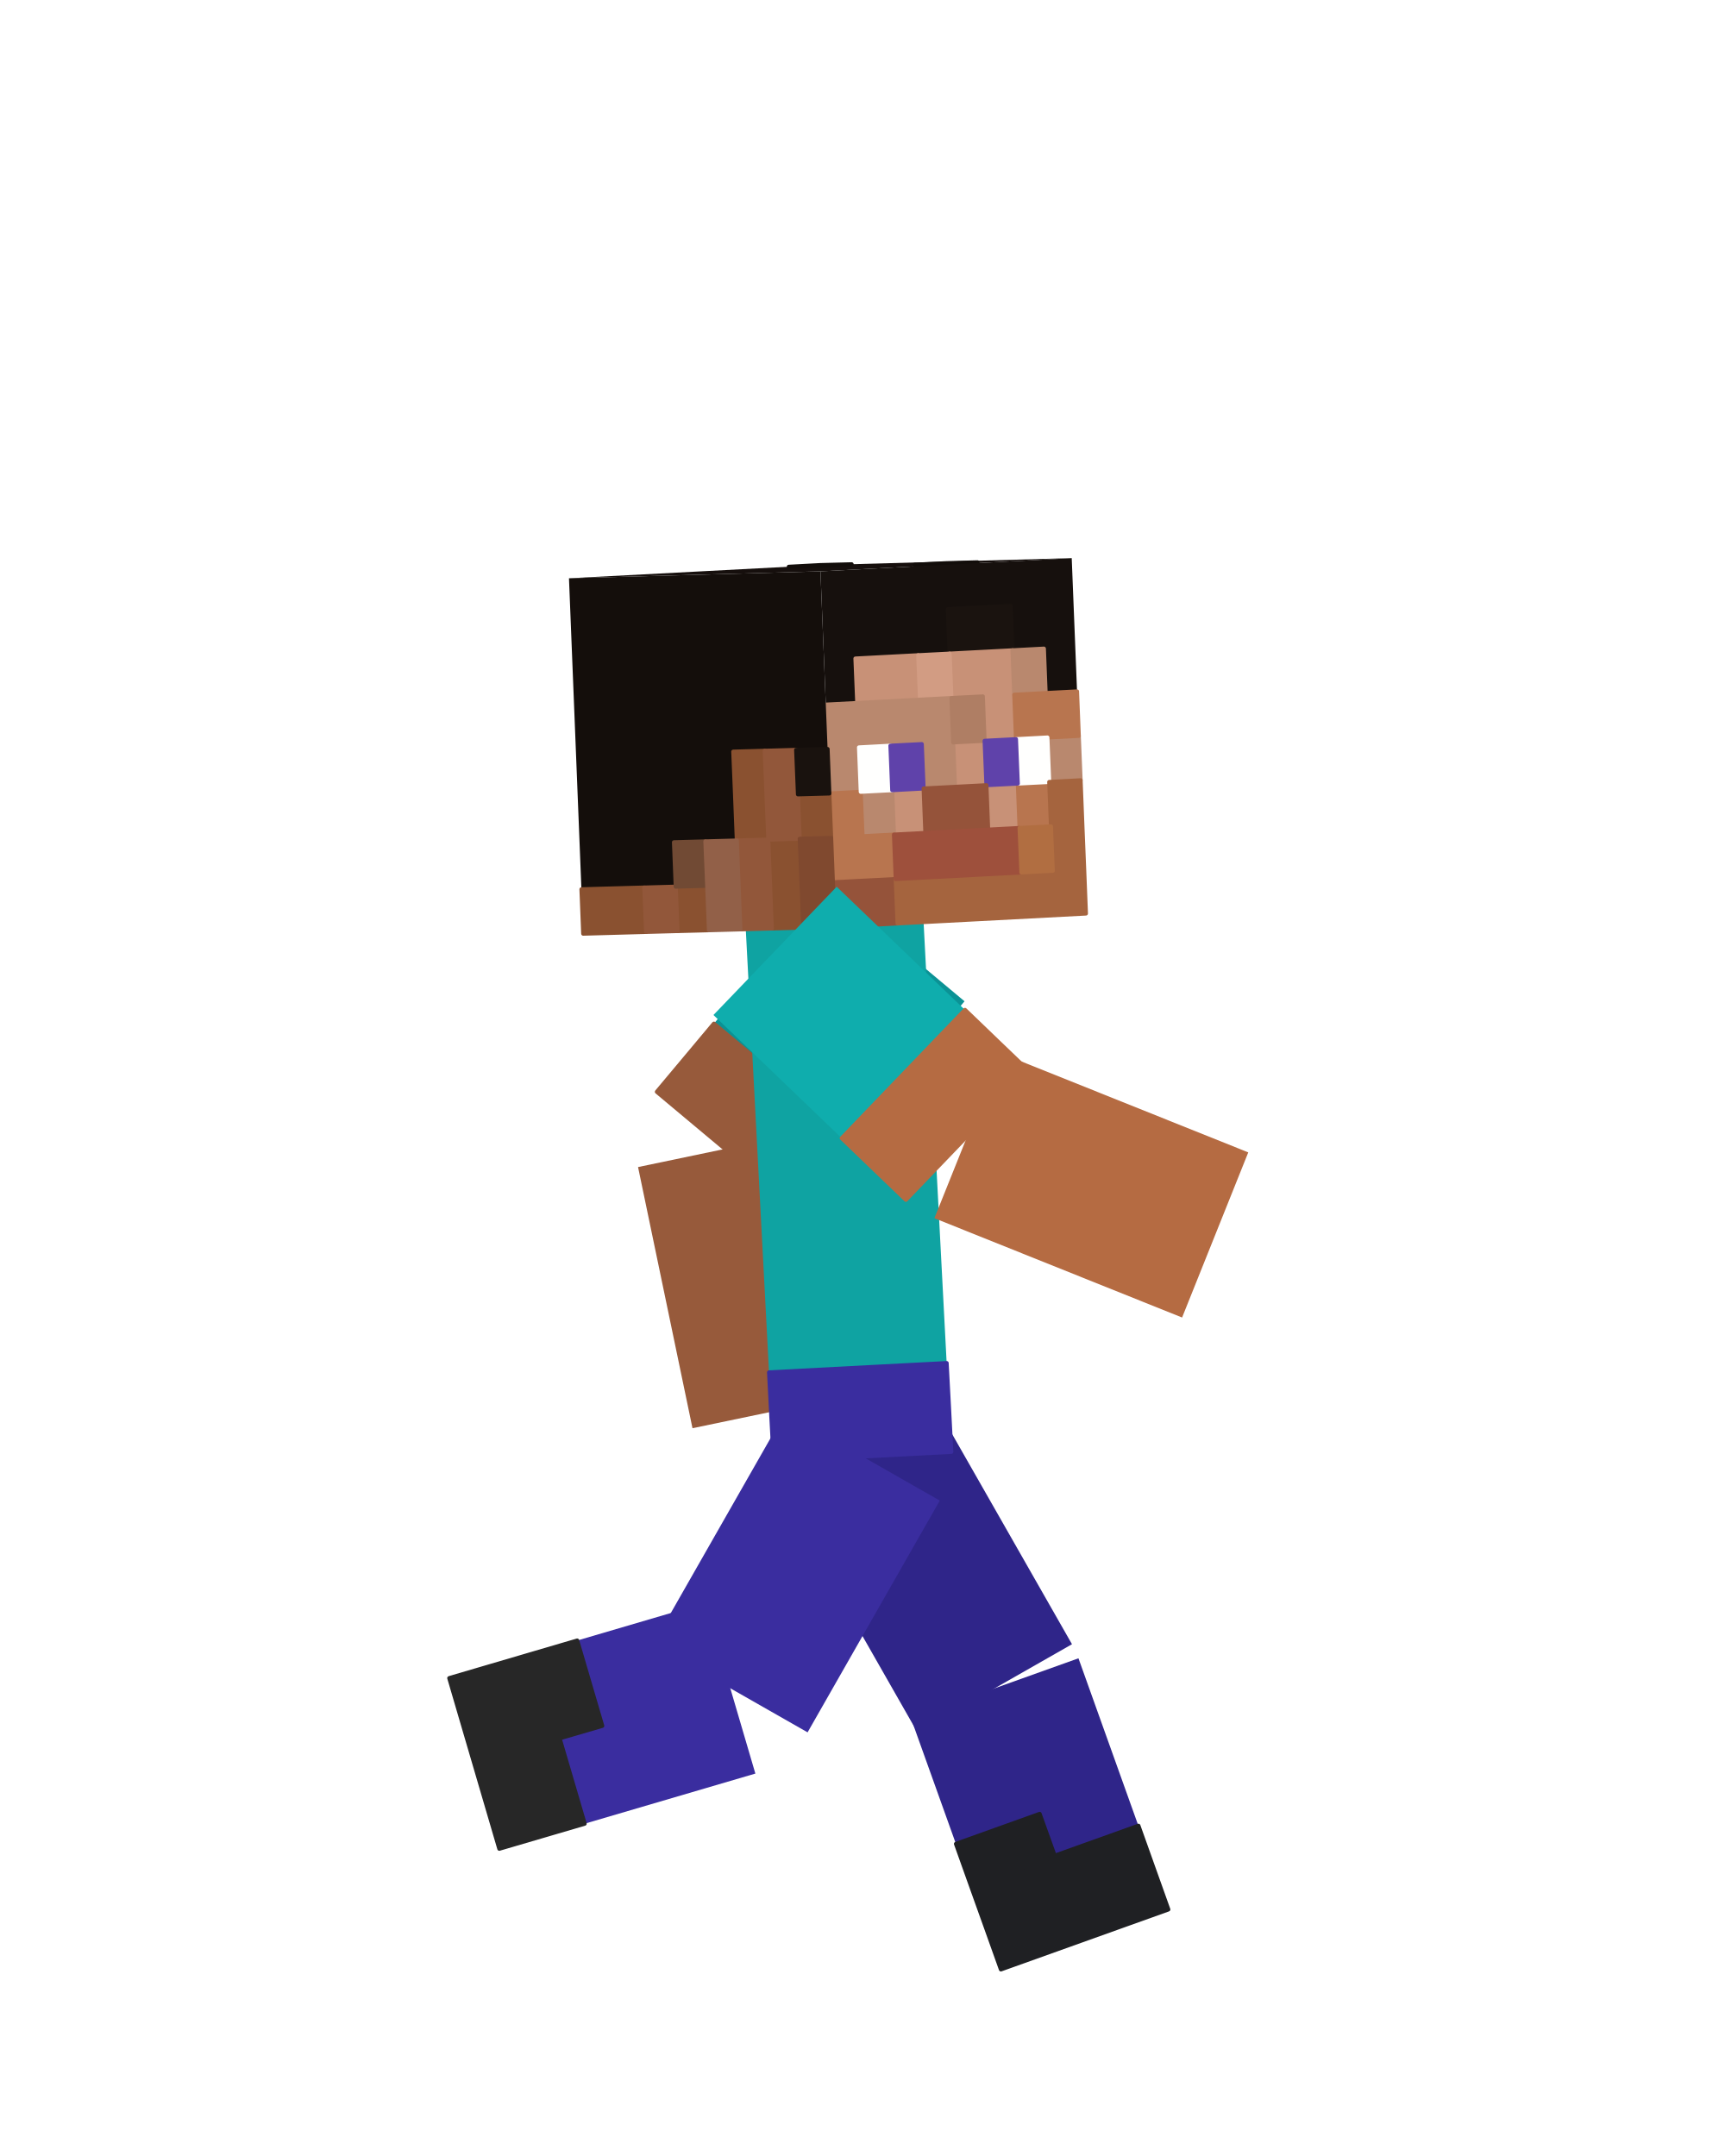
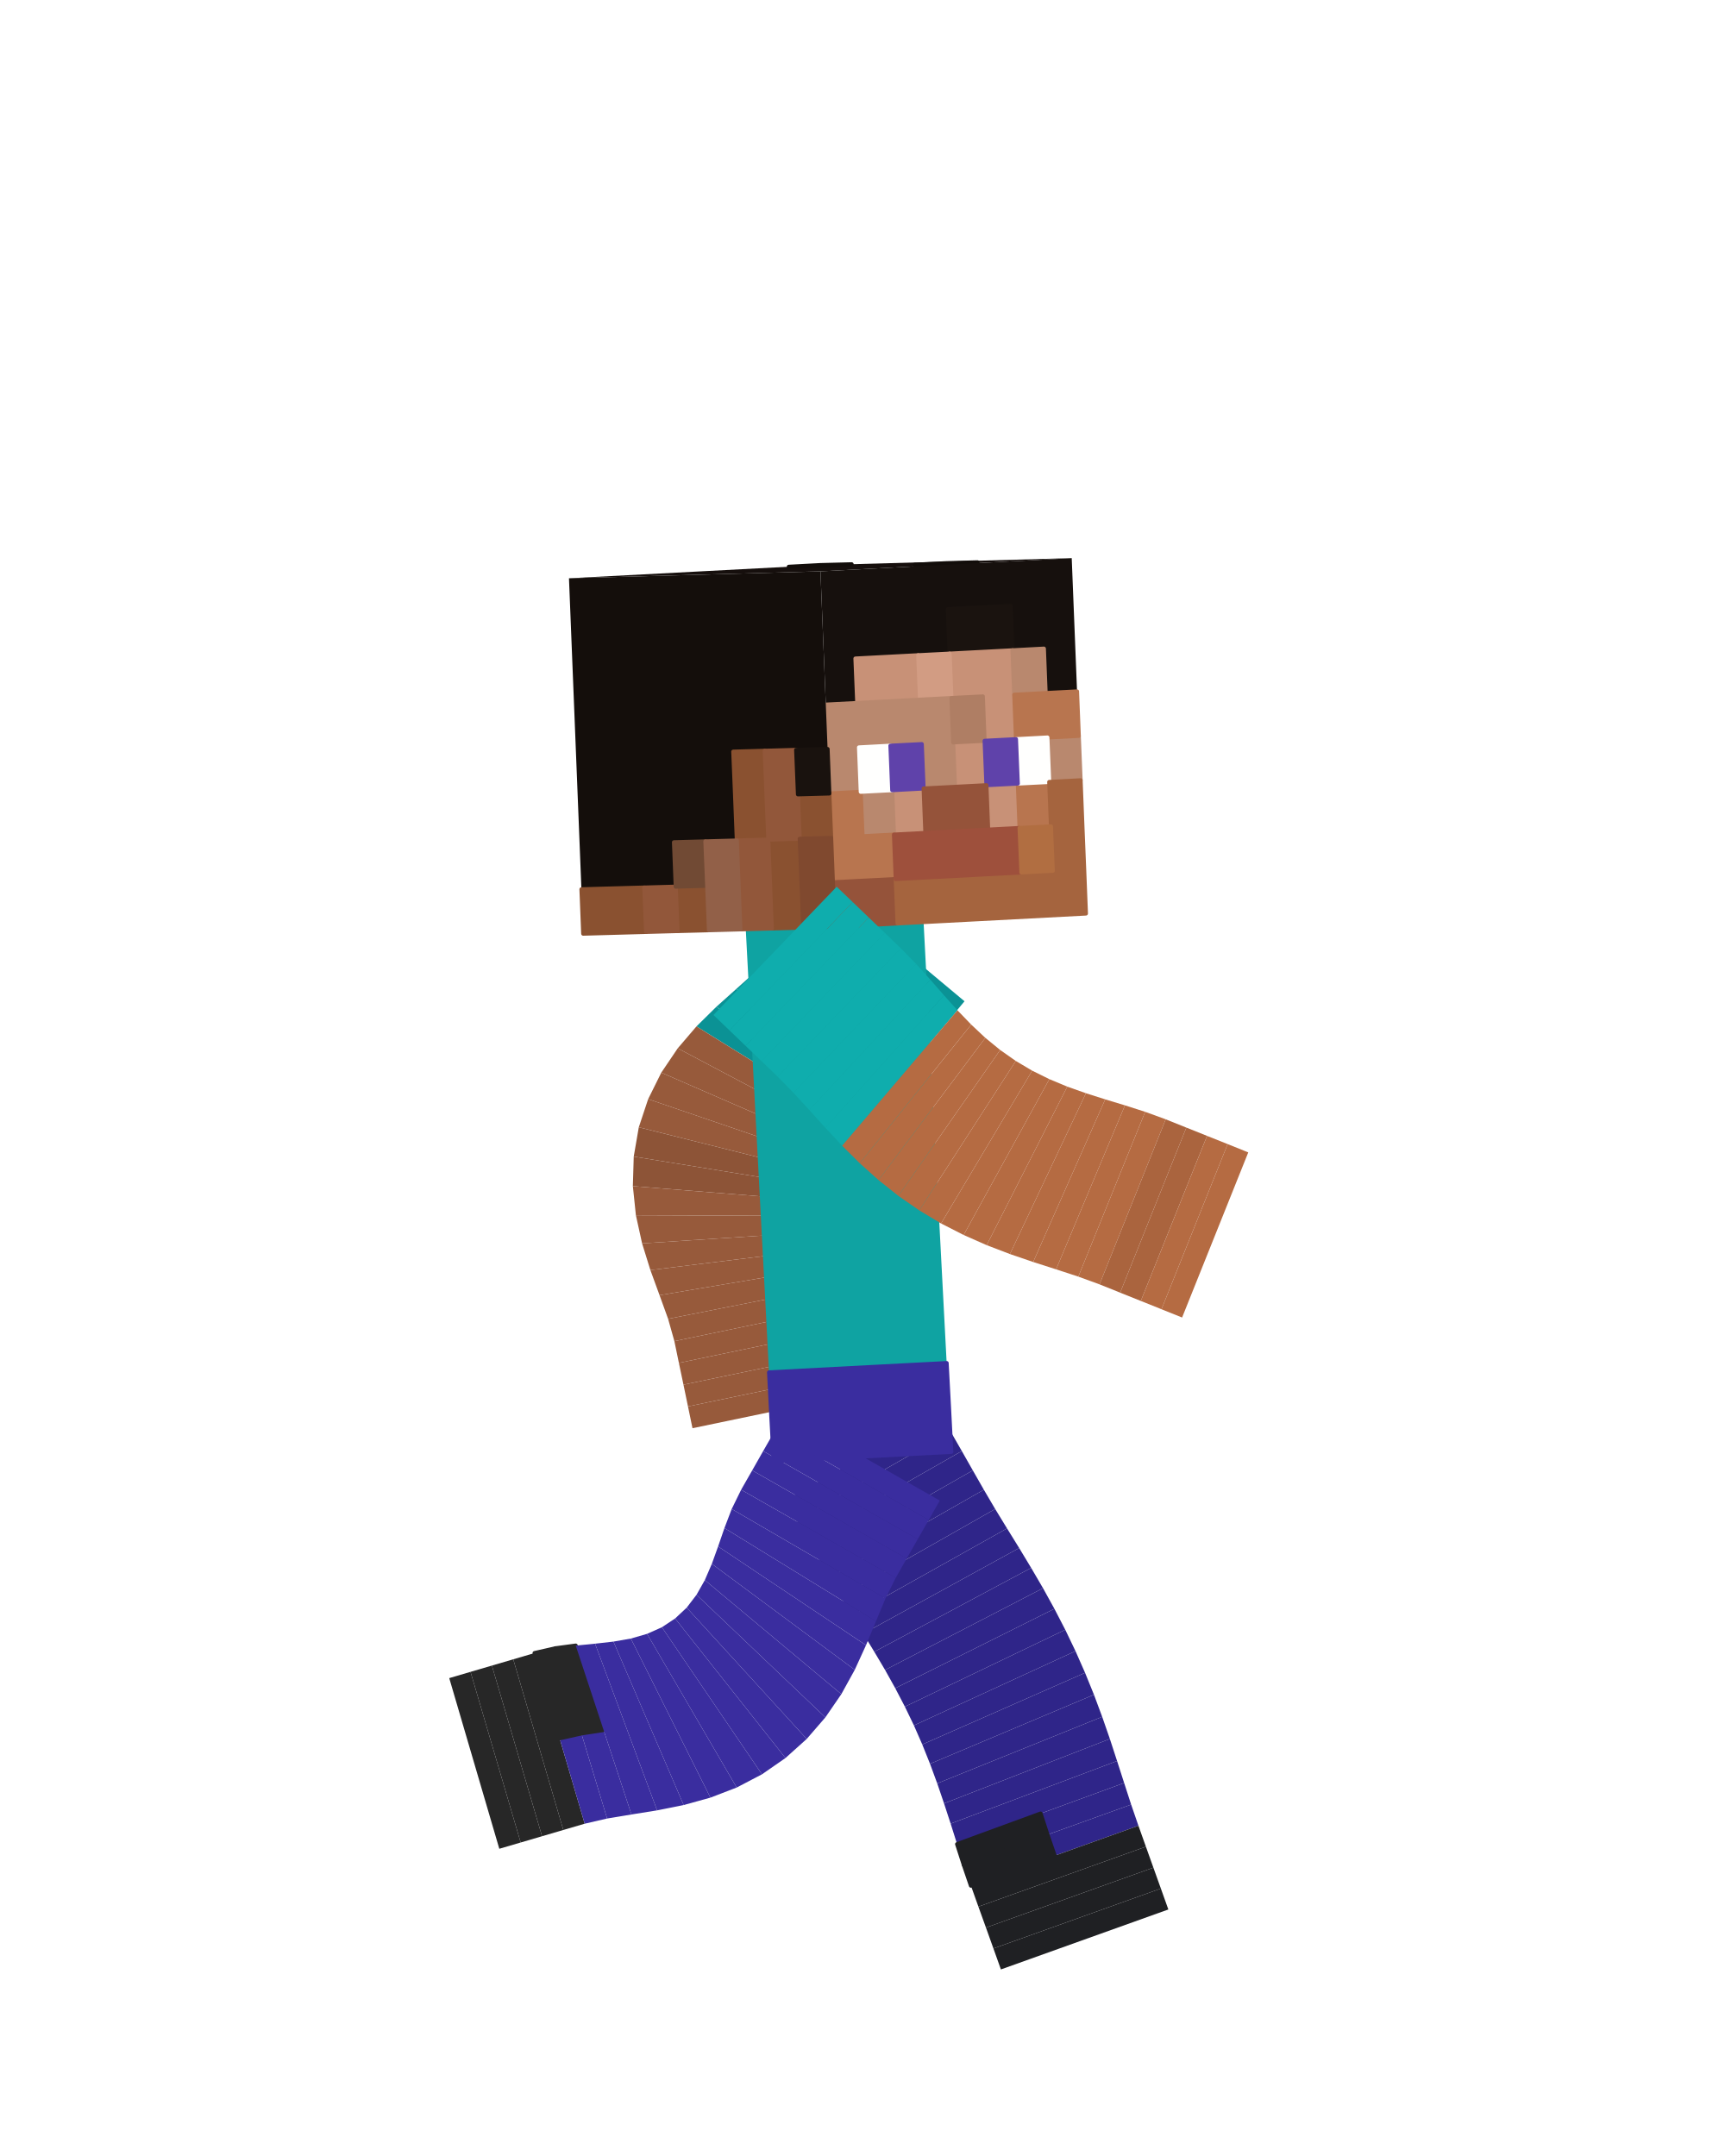
<svg xmlns="http://www.w3.org/2000/svg" viewBox="0 0 256 320" width="256" height="320" role="img" aria-labelledby="run-5-title">
  <g id="steve">
-     <g id="arm-left" aria-label="Left upper arm">
-       <g class="face" data-face="nx">
-         <path fill="#0b9295" d="M122.89 131.68L143.14 148.61L117.73 178.99L97.48 162.05Z" />
-         <path fill="#975a3b" stroke="#975a3b" stroke-width=".6" stroke-linejoin="round" d="M105.95 151.93L126.2 168.86L121.97 173.93L101.72 156.99ZM101.72 156.99L121.97 173.93L117.73 178.99L97.48 162.05Z" />
+     <g id="arm-left" aria-label="Left arm">
+       <g class="face" data-face="px">
+         <path fill="#0b9295" d="M143.14 148.61L122.89 131.68L120.77 134.21L141.02 151.15Z" />
+       </g>
+       <g class="face" data-face="px">
+         <path fill="#0b9295" d="M141.02 151.15L120.77 134.21L118.66 136.74L138.91 153.68Z" />
+       </g>
+       <g class="face" data-face="px">
+         <path fill="#0a898c" d="M138.91 153.68L118.66 136.74L116.54 139.27L136.79 156.21Z" />
+       </g>
+       <g class="face" data-face="px">
+         <path fill="#0a898c" d="M136.79 156.21L116.54 139.27L114.42 141.8L134.67 158.74Z" />
+       </g>
+       <g class="face" data-face="px">
+         <path fill="#0b9295" d="M134.67 158.74L114.42 141.8L112.04 144.29L132.46 161.02Z" />
+       </g>
+       <g class="face" data-face="px">
+         <path fill="#0b9295" d="M132.46 161.02L112.04 144.29L109.27 146.78L130.16 162.92Z" />
+       </g>
+       <g class="face" data-face="px">
+         <path fill="#0b9295" d="M130.16 162.92L109.27 146.78L106.31 149.43L127.9 164.63Z" />
+       </g>
+       <g class="face" data-face="px">
+         <path fill="#0b9295" d="M127.9 164.63L106.31 149.43L103.36 152.34L125.78 166.27Z" />
+       </g>
+       <g class="face" data-face="px">
+         <path fill="#975a3b" d="M125.78 166.27L103.36 152.34L100.58 155.59L123.91 167.95Z" />
+       </g>
+       <g class="face" data-face="px">
+         <path fill="#975a3b" d="M123.91 167.95L100.58 155.59L98.14 159.2L122.35 169.74Z" />
+       </g>
+       <g class="face" data-face="px">
+         <path fill="#975a3b" d="M122.35 169.74L98.14 159.2L96.19 163.13L121.17 171.67Z" />
+       </g>
+       <g class="face" data-face="px">
+         <path fill="#975a3b" d="M121.17 171.67L96.19 163.13L94.8 167.31L120.41 173.73Z" />
      </g>
    </g>
    <g id="forearm-left" aria-label="Left forearm">
-       <g class="face" data-face="nx">
-         <path fill="#975a3b" d="M94.69 173.22L120.53 167.82L128.62 206.59L102.77 211.98Z" />
-       </g>
-     </g>
-     <g id="leg-left" aria-label="Left thigh">
-       <g class="face" data-face="nx">
-         <path fill="#2f2589" d="M116.53 222.72L139.47 209.64L159.09 244.04L136.15 257.12Z" />
+       <g class="face" data-face="px">
+         <path fill="#8d5437" d="M120.41 173.73L94.8 167.31L94.05 171.66L120.11 175.9Z" />
+       </g>
+       <g class="face" data-face="px">
+         <path fill="#8d5437" d="M120.11 175.9L94.05 171.66L93.92 176.05L120.24 178.15Z" />
+       </g>
+       <g class="face" data-face="px">
+         <path fill="#975a3b" d="M120.24 178.15L93.92 176.05L94.37 180.37L120.77 180.47Z" />
+       </g>
+       <g class="face" data-face="px">
+         <path fill="#975a3b" d="M120.77 180.47L94.37 180.37L95.29 184.55L121.63 182.84Z" />
+       </g>
+       <g class="face" data-face="px">
+         <path fill="#975a3b" d="M121.63 182.84L95.29 184.55L96.52 188.51L122.72 185.28Z" />
+       </g>
+       <g class="face" data-face="px">
+         <path fill="#975a3b" d="M122.72 185.28L96.52 188.51L97.88 192.24L123.91 187.85Z" />
+       </g>
+       <g class="face" data-face="px">
+         <path fill="#975a3b" d="M123.91 187.85L97.88 192.24L99.15 195.75L125.05 190.61Z" />
+       </g>
+       <g class="face" data-face="px">
+         <path fill="#975a3b" d="M125.05 190.61L99.15 195.75L100.08 199.06L125.92 193.67Z" />
+       </g>
+       <g class="face" data-face="px">
+         <path fill="#975a3b" d="M125.92 193.67L100.08 199.06L100.75 202.29L126.6 196.9Z" />
+       </g>
+       <g class="face" data-face="px">
+         <path fill="#975a3b" d="M126.6 196.9L100.75 202.29L101.43 205.52L127.27 200.13Z" />
+       </g>
+       <g class="face" data-face="px">
+         <path fill="#975a3b" d="M127.27 200.13L101.43 205.52L102.1 208.75L127.94 203.36Z" />
+       </g>
+       <g class="face" data-face="px">
+         <path fill="#975a3b" d="M127.94 203.36L102.1 208.75L102.77 211.98L128.62 206.59Z" />
+       </g>
+     </g>
+     <g id="leg-left" aria-label="Left leg">
+       <g class="face" data-face="px">
+         <path fill="#2f2589" d="M139.47 209.64L116.53 222.72L118.17 225.59L141.1 212.51Z" />
+       </g>
+       <g class="face" data-face="px">
+         <path fill="#2f2589" d="M141.1 212.51L118.17 225.59L119.8 228.45L142.74 215.37Z" />
+       </g>
+       <g class="face" data-face="px">
+         <path fill="#2f2589" d="M142.74 215.37L119.8 228.45L121.44 231.32L144.37 218.24Z" />
+       </g>
+       <g class="face" data-face="px">
+         <path fill="#2f2589" d="M144.37 218.24L121.44 231.32L123.07 234.19L146.01 221.11Z" />
+       </g>
+       <g class="face" data-face="px">
+         <path fill="#2f2589" d="M146.01 221.11L123.07 234.19L124.74 237.01L147.69 223.97Z" />
+       </g>
+       <g class="face" data-face="px">
+         <path fill="#2f2589" d="M147.69 223.97L124.74 237.01L126.42 239.76L149.45 226.85Z" />
+       </g>
+       <g class="face" data-face="px">
+         <path fill="#2f2589" d="M149.45 226.85L126.42 239.76L128.11 242.47L151.25 229.76Z" />
+       </g>
+       <g class="face" data-face="px">
+         <path fill="#2f2589" d="M151.25 229.76L128.11 242.47L129.75 245.16L153.03 232.71Z" />
+       </g>
+       <g class="face" data-face="px">
+         <path fill="#2f2589" d="M153.03 232.71L129.75 245.16L131.35 247.86L154.79 235.72Z" />
+       </g>
+       <g class="face" data-face="px">
+         <path fill="#2f2589" d="M154.79 235.72L131.35 247.86L132.86 250.57L156.48 238.78Z" />
+       </g>
+       <g class="face" data-face="px">
+         <path fill="#2f2589" d="M156.48 238.78L132.86 250.57L134.29 253.31L158.09 241.89Z" />
+       </g>
+       <g class="face" data-face="px">
+         <path fill="#2f2589" d="M158.09 241.89L134.29 253.31L135.63 256.09L159.61 245.06Z" />
      </g>
    </g>
    <g id="shin-left" aria-label="Left shin">
-       <g class="face" data-face="nx">
-         <path fill="#2f2589" d="M135.19 255.03L160.05 246.13L173.39 283.41L148.54 292.31Z" />
-         <path fill="#1f2023" stroke="#1f2023" stroke-width=".6" stroke-linejoin="round" d="M141.87 273.67L154.29 269.22L156.52 275.43L144.09 279.88ZM144.09 279.88L168.95 270.98L171.17 277.2L146.32 286.1ZM146.32 286.1L171.17 277.2L173.39 283.41L148.54 292.31Z" />
+       <g class="face" data-face="px">
+         <path fill="#2f2589" d="M159.61 245.06L135.63 256.09L136.87 258.92L161.03 248.28Z" />
+       </g>
+       <g class="face" data-face="px">
+         <path fill="#2f2589" d="M161.03 248.28L136.87 258.92L138.02 261.79L162.35 251.53Z" />
+       </g>
+       <g class="face" data-face="px">
+         <path fill="#2f2589" d="M162.35 251.53L138.02 261.79L139.09 264.7L163.57 254.81Z" />
+       </g>
+       <g class="face" data-face="px">
+         <path fill="#2f2589" d="M163.57 254.81L139.09 264.7L140.1 267.67L164.71 258.09Z" />
+       </g>
+       <g class="face" data-face="px">
+         <path fill="#2f2589" d="M164.71 258.09L140.1 267.67L141.08 270.67L165.78 261.37Z" />
+       </g>
+       <g class="face" data-face="px">
+         <path fill="#2f2589" d="M165.78 261.37L141.08 270.67L142.04 273.71L166.83 264.63Z" />
+       </g>
+       <g class="face" data-face="px">
+         <path fill="#2f2589" d="M166.83 264.63L142.04 273.71L143.03 276.78L167.87 267.84Z" />
+         <path fill="#1f2023" stroke="#1f2023" stroke-width=".6" stroke-linejoin="round" d="M154.43 269.17L142.04 273.71L143.03 276.78L155.45 272.31Z" />
+       </g>
+       <g class="face" data-face="px">
+         <path fill="#2f2589" d="M167.87 267.84L143.03 276.78L144.09 279.88L168.95 270.98Z" />
+         <path fill="#1f2023" stroke="#1f2023" stroke-width=".6" stroke-linejoin="round" d="M155.45 272.31L143.03 276.78L144.09 279.88L156.52 275.43Z" />
+       </g>
+       <g class="face" data-face="px">
+         <path fill="#1f2023" d="M168.95 270.98L144.09 279.88L145.2 282.99L170.06 274.09Z" />
+       </g>
+       <g class="face" data-face="px">
+         <path fill="#1f2023" d="M170.06 274.09L145.2 282.99L146.32 286.1L171.17 277.2Z" />
+       </g>
+       <g class="face" data-face="px">
+         <path fill="#1f2023" d="M171.17 277.2L146.32 286.1L147.43 289.2L172.28 280.3Z" />
+       </g>
+       <g class="face" data-face="px">
+         <path fill="#1f2023" d="M172.28 280.3L147.43 289.2L148.54 292.31L173.39 283.41Z" />
      </g>
    </g>
    <g id="torso" aria-label="Torso">
      <g class="face" data-face="nx">
        <path fill="#0fa3a2" d="M110.67 137.78L137.04 136.4L141.18 215.49L114.82 216.87Z" />
        <path fill="#3a2d9f" stroke="#3a2d9f" stroke-width=".6" stroke-linejoin="round" d="M114.13 203.69L140.49 202.31L140.84 208.9L114.47 210.28ZM114.47 210.28L140.84 208.9L141.18 215.49L114.82 216.87Z" />
      </g>
    </g>
    <g id="head" aria-label="Head">
      <g class="face" data-face="top">
        <path fill="#160f0d" d="M84.44 85.83L121.72 83.87L159.05 82.84L121.76 84.8Z" />
        <path fill="#120d0a" stroke="#120d0a" stroke-width=".6" stroke-linejoin="round" d="M117.06 84.12L121.72 83.87L126.39 83.75L121.73 83.99ZM135.73 83.83L140.4 83.59L145.06 83.46L140.4 83.7Z" />
      </g>
      <g class="face" data-face="front">
        <path fill="#16100d" d="M121.76 84.8L159.05 82.84L161.16 135.59L123.88 137.55Z" />
        <path fill="#1a130f" stroke="#1a130f" stroke-width=".6" stroke-linejoin="round" d="M140.67 90.41L149.99 89.92L150.26 96.52L140.93 97.01Z" />
        <path fill="#c89177" stroke="#c89177" stroke-width=".6" stroke-linejoin="round" d="M126.95 97.74L136.27 97.25L136.54 103.84L127.22 104.33ZM140.93 97.01L150.26 96.52L150.52 103.11L141.2 103.6ZM145.86 103.36L150.52 103.11L150.78 109.71L146.12 109.95ZM141.46 110.19L146.12 109.95L146.39 116.54L141.73 116.79ZM132.41 117.28L137.07 117.03L137.33 123.63L132.67 123.87ZM146.39 116.54L151.05 116.3L151.31 122.89L146.65 123.14Z" />
        <path fill="#d29c83" stroke="#d29c83" stroke-width=".6" stroke-linejoin="round" d="M136.27 97.25L140.93 97.01L141.2 103.6L136.54 103.84Z" />
        <path fill="#b9886e" stroke="#b9886e" stroke-width=".6" stroke-linejoin="round" d="M150.26 96.52L154.92 96.27L155.18 102.87L150.52 103.11ZM122.56 104.58L141.2 103.6L141.46 110.19L122.82 111.17ZM122.82 111.17L127.48 110.93L127.74 117.52L123.08 117.77ZM136.8 110.44L141.46 110.19L141.73 116.79L137.07 117.03ZM155.44 109.46L160.1 109.22L160.37 115.81L155.71 116.06ZM127.74 117.52L132.41 117.28L132.67 123.87L128.01 124.12Z" />
        <path fill="#af7e64" stroke="#af7e64" stroke-width=".6" stroke-linejoin="round" d="M141.2 103.6L145.86 103.36L146.12 109.95L141.46 110.19Z" />
        <path fill="#b8754f" stroke="#b8754f" stroke-width=".6" stroke-linejoin="round" d="M150.52 103.11L159.84 102.62L160.1 109.22L150.78 109.71ZM123.08 117.77L127.74 117.52L128.01 124.12L123.35 124.36ZM151.05 116.3L155.71 116.06L155.97 122.65L151.31 122.89ZM123.35 124.36L132.67 123.87L132.93 130.47L123.61 130.95Z" />
        <path fill="#fffffe" stroke="#fffffe" stroke-width=".6" stroke-linejoin="round" d="M127.48 110.93L132.14 110.68L132.41 117.28L127.74 117.52ZM150.78 109.71L155.44 109.46L155.71 116.06L151.05 116.3Z" />
        <path fill="#5f42aa" stroke="#5f42aa" stroke-width=".6" stroke-linejoin="round" d="M132.14 110.68L136.8 110.44L137.07 117.03L132.41 117.28ZM146.12 109.95L150.78 109.71L151.05 116.3L146.39 116.54Z" />
        <path fill="#95533a" stroke="#95533a" stroke-width=".6" stroke-linejoin="round" d="M137.07 117.03L146.39 116.54L146.65 123.14L137.33 123.63ZM123.61 130.95L132.93 130.47L133.2 137.06L123.88 137.55Z" />
        <path fill="#a5643e" stroke="#a5643e" stroke-width=".6" stroke-linejoin="round" d="M155.71 116.06L160.37 115.81L160.63 122.41L155.97 122.65ZM155.97 122.65L160.63 122.41L160.9 129L156.24 129.24ZM132.93 130.47L160.9 129L161.16 135.59L133.2 137.06Z" />
        <path fill="#9e503c" stroke="#9e503c" stroke-width=".6" stroke-linejoin="round" d="M132.67 123.87L151.31 122.89L151.58 129.49L132.93 130.47Z" />
        <path fill="#b16e41" stroke="#b16e41" stroke-width=".6" stroke-linejoin="round" d="M151.31 122.89L155.97 122.65L156.24 129.24L151.58 129.49Z" />
      </g>
      <g class="face" data-face="nx">
        <path fill="#140e0b" d="M84.44 85.83L121.76 84.8L123.88 137.55L86.55 138.58Z" />
        <path fill="#8a5130" stroke="#8a5130" stroke-width=".6" stroke-linejoin="round" d="M108.82 111.56L113.49 111.43L113.75 118.02L109.09 118.15ZM109.09 118.15L113.75 118.02L114.02 124.62L109.35 124.75ZM118.42 117.9L123.08 117.77L123.35 124.36L118.68 124.49ZM114.02 124.62L118.68 124.49L118.95 131.08L114.28 131.21ZM86.29 131.99L95.62 131.73L95.88 138.32L86.55 138.58ZM100.28 131.6L104.95 131.47L105.21 138.07L100.55 138.19ZM114.28 131.21L118.95 131.08L119.21 137.68L114.54 137.81Z" />
        <path fill="#92573a" stroke="#92573a" stroke-width=".6" stroke-linejoin="round" d="M113.49 111.43L118.15 111.3L118.42 117.9L113.75 118.02ZM113.75 118.02L118.42 117.9L118.68 124.49L114.02 124.62ZM109.35 124.75L114.02 124.62L114.28 131.21L109.61 131.34ZM95.62 131.73L100.28 131.6L100.55 138.19L95.88 138.32ZM109.61 131.34L114.28 131.21L114.54 137.81L109.88 137.94Z" />
        <path fill="#19120e" stroke="#19120e" stroke-width=".6" stroke-linejoin="round" d="M118.15 111.3L122.82 111.17L123.08 117.77L118.42 117.9Z" />
        <path fill="#714a34" stroke="#714a34" stroke-width=".6" stroke-linejoin="round" d="M100.02 125.01L104.68 124.88L104.95 131.47L100.28 131.6Z" />
        <path fill="#926048" stroke="#926048" stroke-width=".6" stroke-linejoin="round" d="M104.68 124.88L109.35 124.75L109.61 131.34L104.95 131.47ZM104.95 131.47L109.61 131.34L109.88 137.94L105.21 138.07Z" />
        <path fill="#80492f" stroke="#80492f" stroke-width=".6" stroke-linejoin="round" d="M118.68 124.49L123.35 124.36L123.61 130.95L118.95 131.08ZM118.95 131.08L123.61 130.95L123.88 137.55L119.21 137.68Z" />
      </g>
    </g>
+     <g id="leg-right" aria-label="Right leg">
+       <g class="face" data-face="px">
+         <path fill="#3a2d9f" d="M119.72 258.1L101.91 238.61L100.19 240.22L116.57 260.93Z" />
+       </g>
+       <g class="face" data-face="px">
+         <path fill="#3a2d9f" d="M122.49 254.9L103.37 236.7L101.91 238.61L119.72 258.1Z" />
+       </g>
+       <g class="face" data-face="px">
+         <path fill="#3a2d9f" d="M124.86 251.45L104.6 234.52L103.37 236.7L122.49 254.9Z" />
+       </g>
+       <g class="face" data-face="px">
+         <path fill="#3a2d9f" d="M126.85 247.84L105.64 232.11L104.6 234.52L124.86 251.45Z" />
+       </g>
+       <g class="face" data-face="px">
+         <path fill="#3a2d9f" d="M128.52 244.19L106.57 229.53L105.64 232.11L126.85 247.84Z" />
+       </g>
+       <g class="face" data-face="px">
+         <path fill="#3a2d9f" d="M131.41 237.25L108.59 223.97L107.51 226.8L130 240.63Z" />
+       </g>
+       <g class="face" data-face="px">
+         <path fill="#3a2d9f" d="M130 240.63L107.51 226.8L106.57 229.53L128.52 244.19Z" />
+       </g>
+       <g class="face" data-face="px">
+         <path fill="#3a2d9f" d="M132.93 234.19L109.99 221.11L108.59 223.97L131.41 237.25Z" />
+       </g>
+       <g class="face" data-face="px">
+         <path fill="#3a2d9f" d="M134.56 231.32L111.63 218.24L109.99 221.11L132.93 234.19Z" />
+       </g>
+       <g class="face" data-face="px">
+         <path fill="#3a2d9f" d="M136.2 228.45L113.26 215.37L111.63 218.24L134.56 231.32Z" />
+       </g>
+       <g class="face" data-face="px">
+         <path fill="#3a2d9f" d="M139.47 222.72L116.53 209.64L114.9 212.51L137.83 225.59Z" />
+       </g>
+       <g class="face" data-face="px">
+         <path fill="#3a2d9f" d="M137.83 225.59L114.9 212.51L113.26 215.37L136.2 228.45Z" />
+       </g>
+     </g>
    <g id="shin-right" aria-label="Right shin">
-       <g class="face" data-face="nx">
-         <path fill="#3a2d9f" d="M104.66 237.91L112.1 263.24L74.1 274.4L66.67 249.07Z" />
-         <path fill="#272727" stroke="#272727" stroke-width=".6" stroke-linejoin="round" d="M85.66 243.49L89.38 256.16L83.05 258.01L79.33 245.35ZM79.33 245.35L86.77 270.68L80.44 272.54L73 247.21ZM73 247.21L80.44 272.54L74.1 274.4L66.67 249.07Z" />
-       </g>
-     </g>
-     <g id="leg-right" aria-label="Right thigh">
-       <g class="face" data-face="nx">
-         <path fill="#3a2d9f" d="M116.53 209.64L139.47 222.72L119.85 257.12L96.91 244.04Z" />
-       </g>
-     </g>
-     <g id="arm-right" aria-label="Right upper arm">
-       <g class="face" data-face="nx">
-         <path fill="#0fadad" d="M105.88 150.65L124.17 131.61L152.73 159.04L134.44 178.08Z" />
-         <path fill="#b56b42" stroke="#b56b42" stroke-width=".6" stroke-linejoin="round" d="M124.92 168.93L143.21 149.89L147.97 154.47L129.68 173.51ZM129.68 173.51L147.97 154.47L152.73 159.04L134.44 178.08Z" />
+       <g class="face" data-face="px">
+         <path fill="#272727" d="M77.27 273.47L69.83 248.14L66.67 249.07L74.1 274.4Z" />
+       </g>
+       <g class="face" data-face="px">
+         <path fill="#272727" d="M80.44 272.54L73 247.21L69.83 248.14L77.27 273.47Z" />
+       </g>
+       <g class="face" data-face="px">
+         <path fill="#272727" d="M83.6 271.61L76.17 246.28L73 247.21L80.44 272.54Z" />
+       </g>
+       <g class="face" data-face="px">
+         <path fill="#272727" d="M86.77 270.68L79.33 245.35L76.17 246.28L83.6 271.61Z" />
+       </g>
+       <g class="face" data-face="px">
+         <path fill="#3a2d9f" d="M90.1 269.91L82.45 244.64L79.33 245.35L86.77 270.68Z" />
+         <path fill="#272727" stroke="#272727" stroke-width=".6" stroke-linejoin="round" d="M86.27 257.28L82.45 244.64L79.33 245.35L83.05 258.01Z" />
+       </g>
+       <g class="face" data-face="px">
+         <path fill="#3a2d9f" d="M93.71 269.31L85.44 244.24L82.45 244.64L90.1 269.91Z" />
+         <path fill="#272727" stroke="#272727" stroke-width=".6" stroke-linejoin="round" d="M89.58 256.78L85.44 244.24L82.45 244.64L86.27 257.28Z" />
+       </g>
+       <g class="face" data-face="px">
+         <path fill="#3a2d9f" d="M97.52 268.7L88.31 243.96L85.44 244.24L93.71 269.31Z" />
+       </g>
+       <g class="face" data-face="px">
+         <path fill="#3a2d9f" d="M101.46 267.91L91.04 243.65L88.31 243.96L97.52 268.7Z" />
+       </g>
+       <g class="face" data-face="px">
+         <path fill="#3a2d9f" d="M105.43 266.81L93.62 243.2L91.04 243.65L101.46 267.91Z" />
+       </g>
+       <g class="face" data-face="px">
+         <path fill="#3a2d9f" d="M109.33 265.31L96.03 242.5L93.62 243.2L105.43 266.81Z" />
+       </g>
+       <g class="face" data-face="px">
+         <path fill="#3a2d9f" d="M113.08 263.35L98.23 241.52L96.03 242.5L109.33 265.31Z" />
+       </g>
+       <g class="face" data-face="px">
+         <path fill="#3a2d9f" d="M116.57 260.93L100.19 240.22L98.23 241.52L113.08 263.35Z" />
+       </g>
+     </g>
+     <g id="arm-right" aria-label="Right arm">
+       <g class="face" data-face="px">
+         <path fill="#0fadad" d="M124.17 131.61L105.88 150.65L108.26 152.93L126.55 133.89Z" />
+       </g>
+       <g class="face" data-face="px">
+         <path fill="#0fadad" d="M126.55 133.89L108.26 152.93L110.64 155.22L128.93 136.18Z" />
+       </g>
+       <g class="face" data-face="px">
+         <path fill="#0fadad" d="M128.93 136.18L110.64 155.22L113.02 157.5L131.31 138.46Z" />
+       </g>
+       <g class="face" data-face="px">
+         <path fill="#0fadad" d="M131.31 138.46L113.02 157.5L115.4 159.79L133.69 140.75Z" />
+       </g>
+       <g class="face" data-face="px">
+         <path fill="#0fadad" d="M133.69 140.75L115.4 159.79L117.75 162.19L135.96 143.07Z" />
+       </g>
+       <g class="face" data-face="px">
+         <path fill="#0fadad" d="M135.96 143.07L117.75 162.19L120.1 164.75L138.07 145.41Z" />
+       </g>
+       <g class="face" data-face="px">
+         <path fill="#0fadad" d="M138.07 145.41L120.1 164.75L122.49 167.4L140.09 147.72Z" />
+       </g>
+       <g class="face" data-face="px">
+         <path fill="#0fadad" d="M140.09 147.72L122.49 167.4L124.98 170.05L142.09 149.95Z" />
+       </g>
+       <g class="face" data-face="px">
+         <path fill="#b56b42" d="M142.09 149.95L124.98 170.05L127.6 172.66L144.13 152.07Z" />
+       </g>
+       <g class="face" data-face="px">
+         <path fill="#b56b42" d="M144.13 152.07L127.6 172.66L130.38 175.15L146.23 154.04Z" />
+       </g>
+       <g class="face" data-face="px">
+         <path fill="#b56b42" d="M146.23 154.04L130.38 175.15L133.33 177.5L148.43 155.84Z" />
+       </g>
+       <g class="face" data-face="px">
+         <path fill="#b56b42" d="M148.43 155.84L133.33 177.5L136.43 179.65L150.75 157.47Z" />
      </g>
    </g>
    <g id="forearm-right" aria-label="Right forearm">
-       <g class="face" data-face="nx">
-         <path fill="#b56b42" d="M138.67 180.81L148.5 156.31L185.25 171.04L175.43 195.55Z" />
+       <g class="face" data-face="px">
+         <path fill="#b56b42" d="M150.75 157.47L136.43 179.65L139.66 181.59L153.18 158.91Z" />
+       </g>
+       <g class="face" data-face="px">
+         <path fill="#b56b42" d="M153.18 158.91L139.66 181.59L143.01 183.3L155.73 160.17Z" />
+       </g>
+       <g class="face" data-face="px">
+         <path fill="#b56b42" d="M155.73 160.17L143.01 183.3L146.43 184.81L158.39 161.28Z" />
+       </g>
+       <g class="face" data-face="px">
+         <path fill="#b56b42" d="M158.39 161.28L146.43 184.81L149.88 186.13L161.16 162.26Z" />
+       </g>
+       <g class="face" data-face="px">
+         <path fill="#b56b42" d="M161.16 162.26L149.88 186.13L153.33 187.31L164.02 163.17Z" />
+       </g>
+       <g class="face" data-face="px">
+         <path fill="#b56b42" d="M164.02 163.17L153.33 187.31L156.73 188.4L166.95 164.06Z" />
+       </g>
+       <g class="face" data-face="px">
+         <path fill="#b56b42" d="M166.95 164.06L156.73 188.4L160.03 189.48L169.95 165.02Z" />
+       </g>
+       <g class="face" data-face="px">
+         <path fill="#b56b42" d="M169.95 165.02L160.03 189.48L163.18 190.63L173 166.13Z" />
+       </g>
+       <g class="face" data-face="px">
+         <path fill="#aa643e" d="M173 166.13L163.18 190.63L166.24 191.86L176.06 167.36Z" />
+       </g>
+       <g class="face" data-face="px">
+         <path fill="#aa643e" d="M176.06 167.36L166.24 191.86L169.3 193.09L179.13 168.59Z" />
+       </g>
+       <g class="face" data-face="px">
+         <path fill="#b56b42" d="M179.13 168.59L169.3 193.09L172.37 194.32L182.19 169.81Z" />
+       </g>
+       <g class="face" data-face="px">
+         <path fill="#b56b42" d="M182.19 169.81L172.37 194.32L175.43 195.55L185.25 171.04Z" />
      </g>
    </g>
  </g>
</svg>
